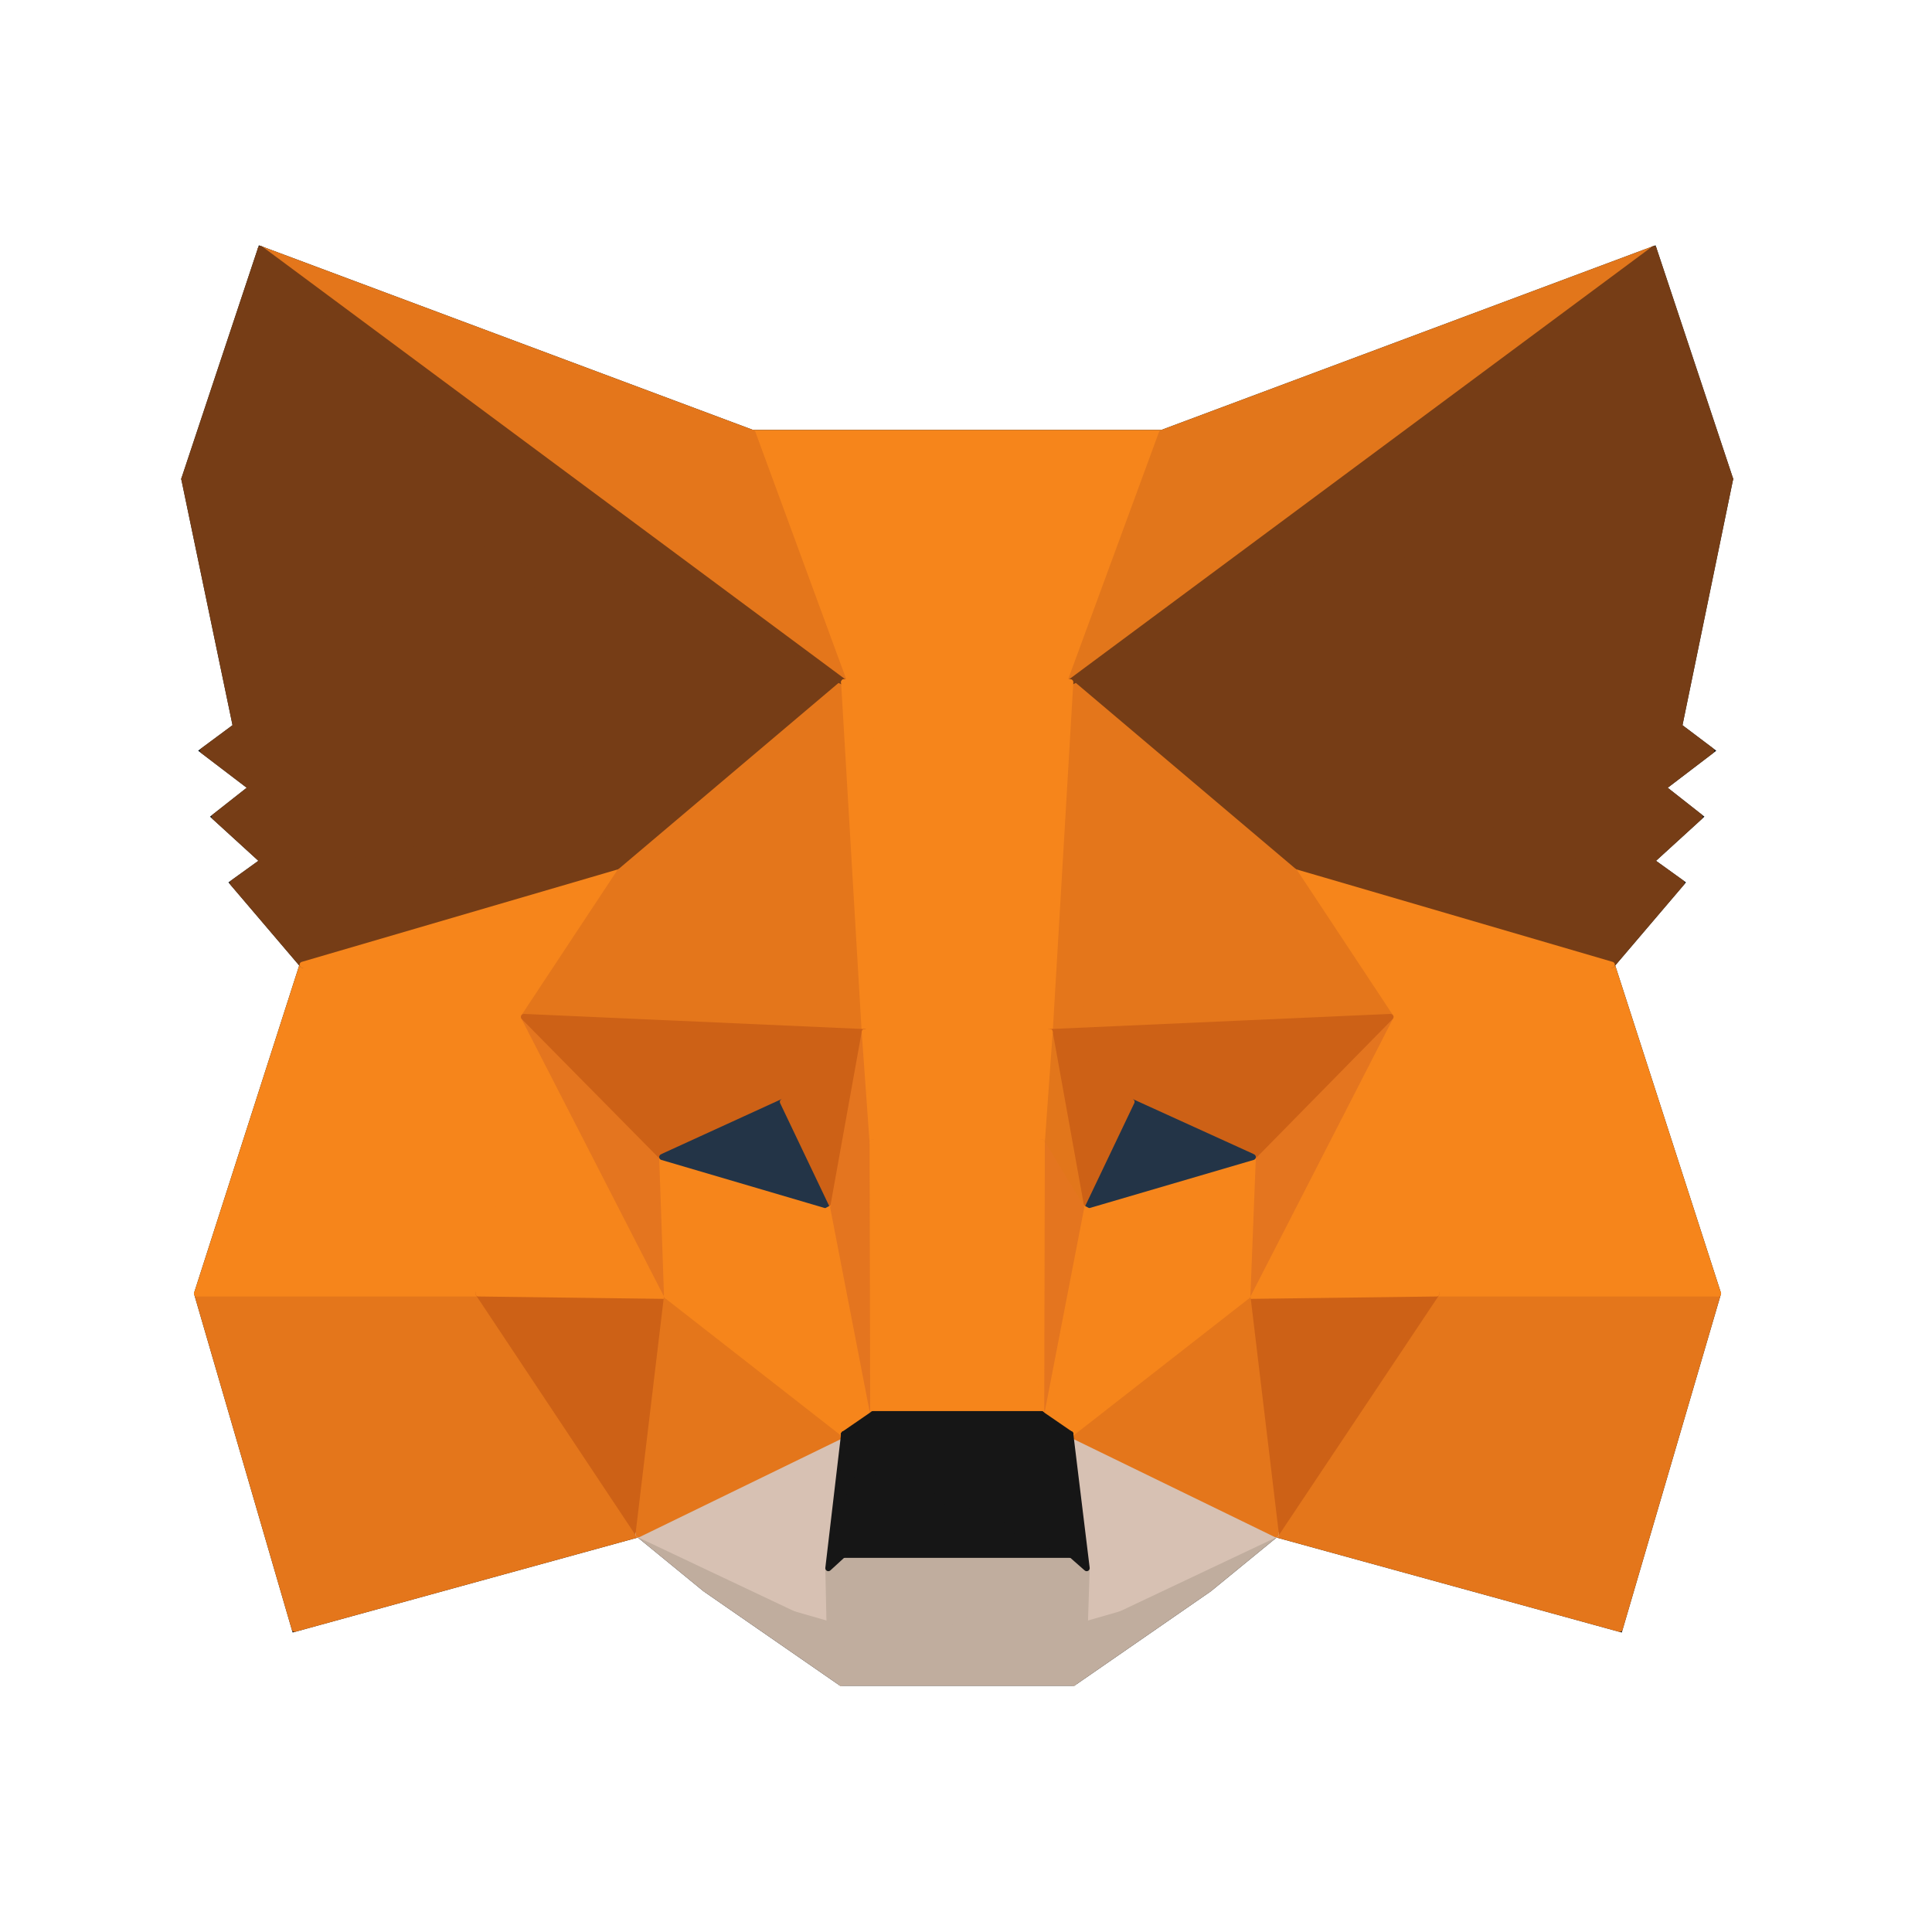
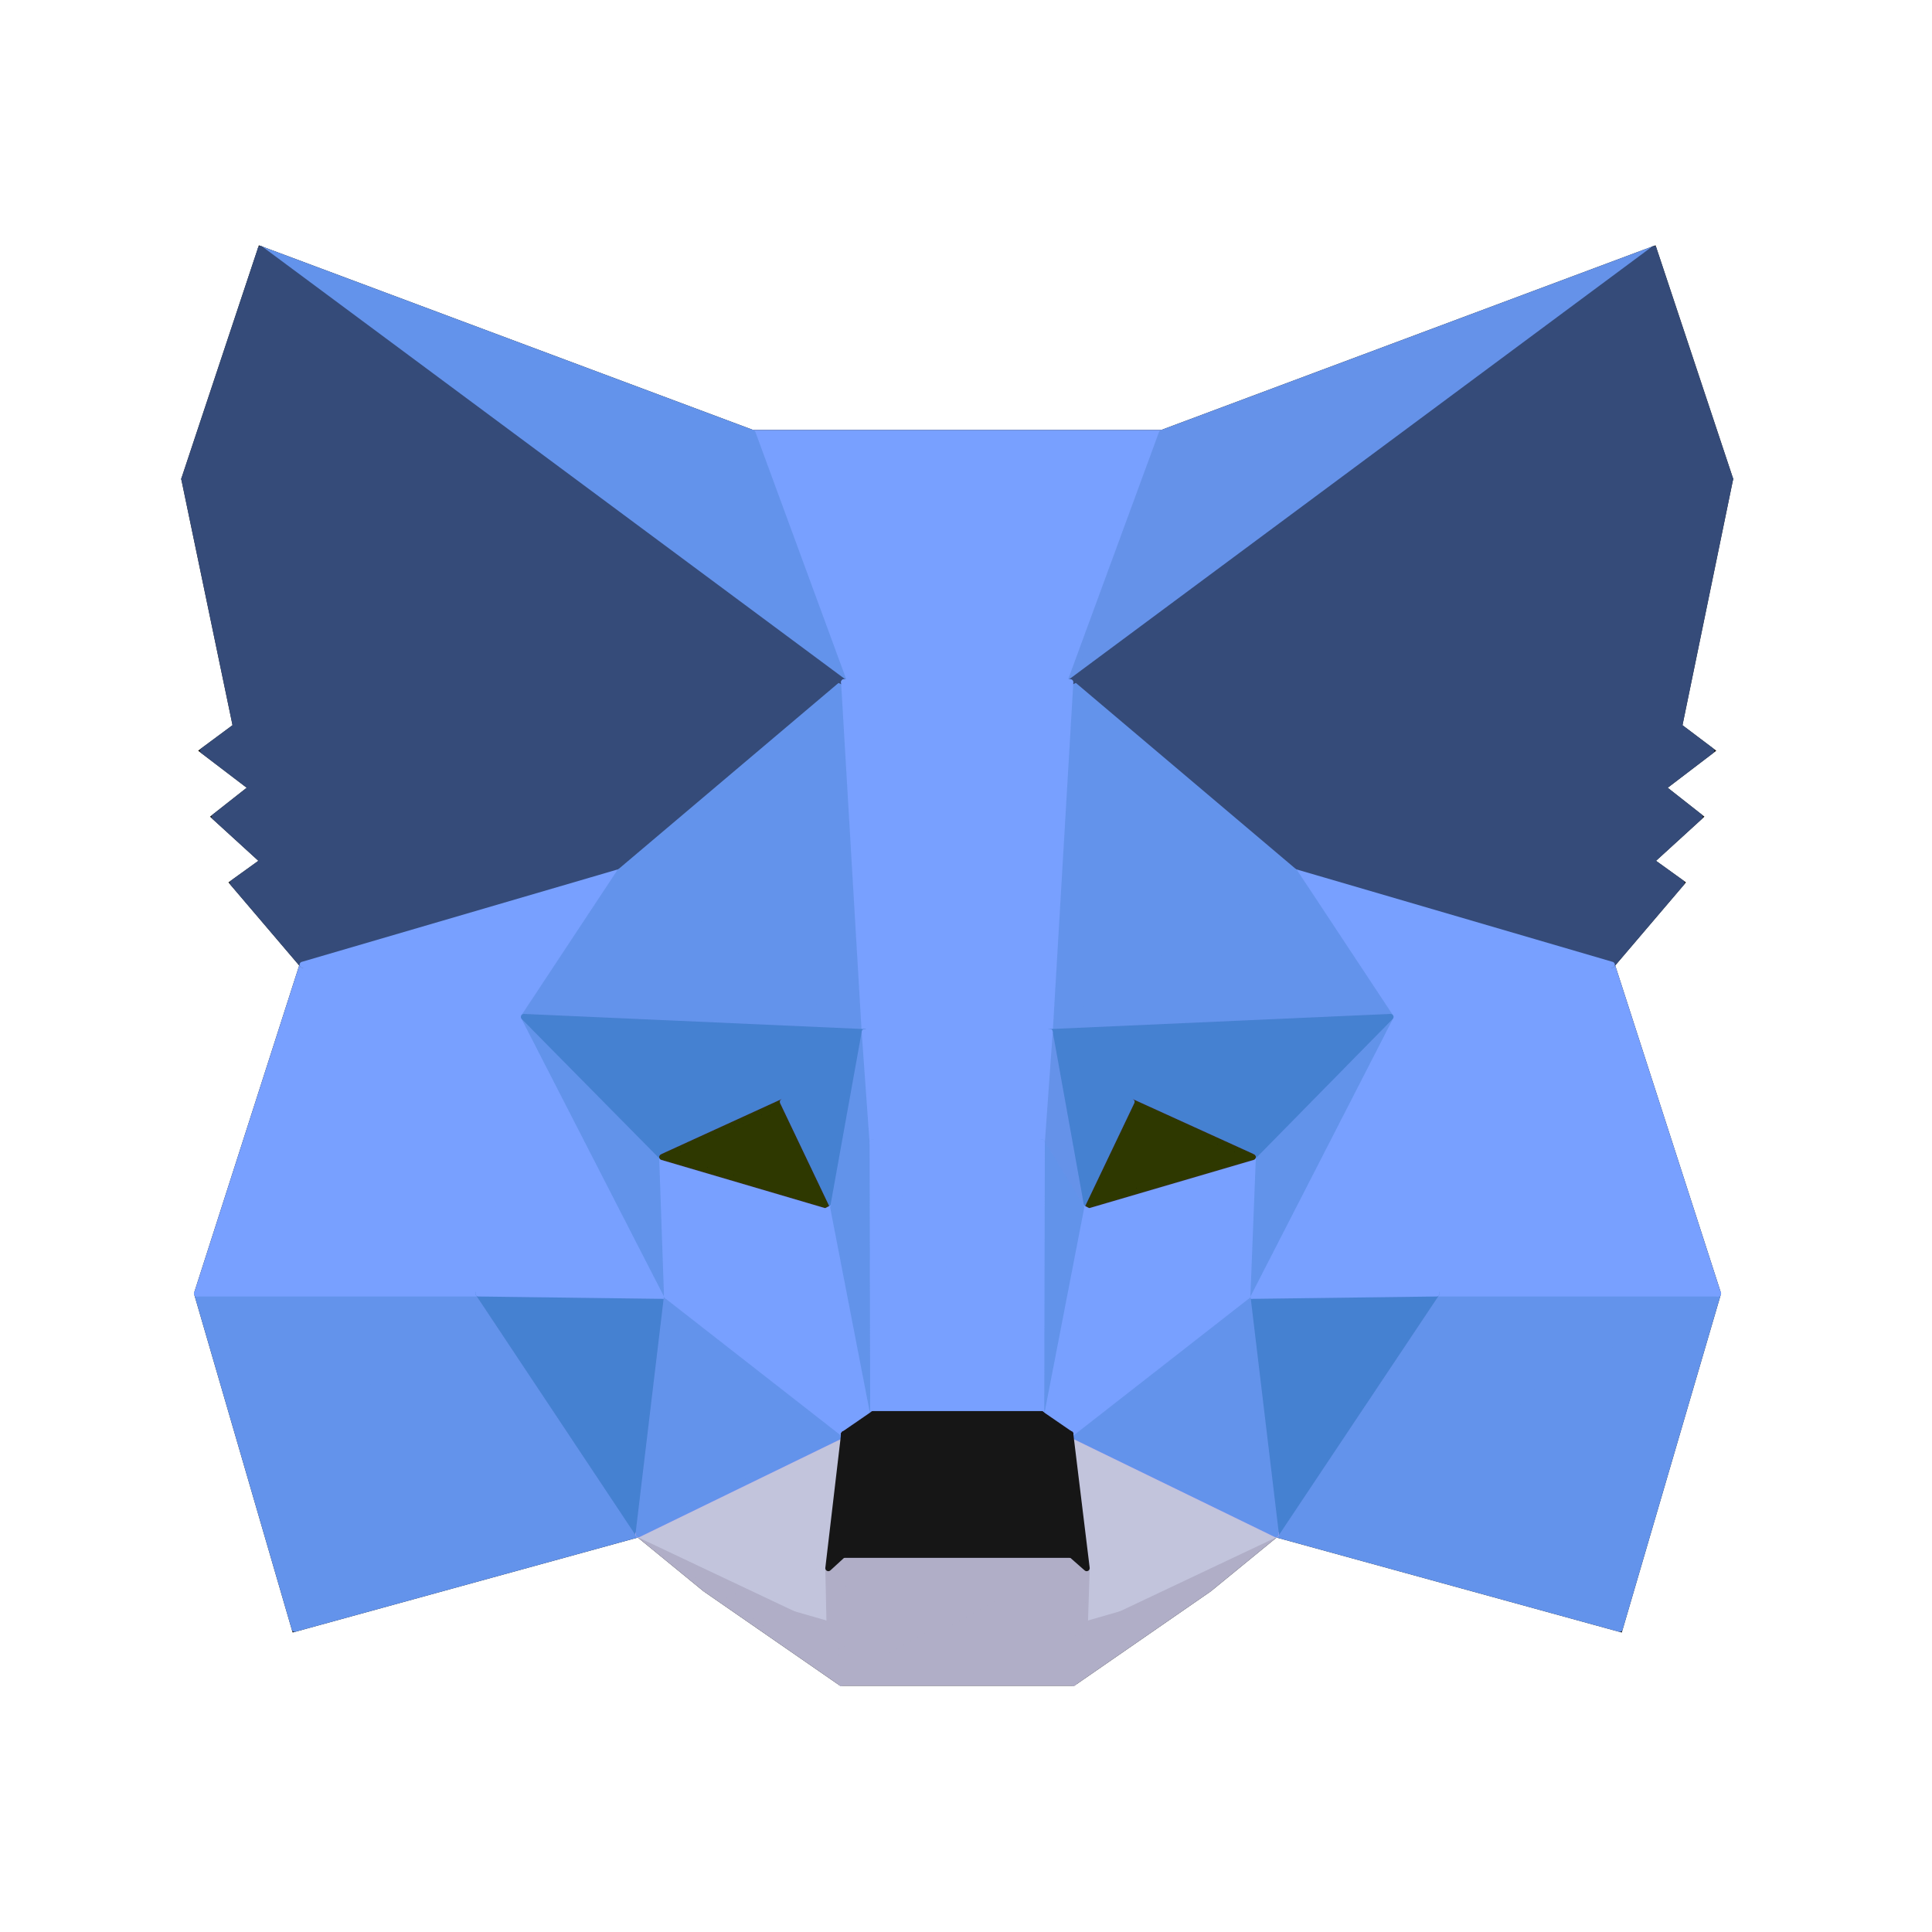
<svg xmlns="http://www.w3.org/2000/svg" version="1.1" id="Layer_1" x="0px" y="0px" viewBox="0 0 318.6 318.6" style="enable-background:new 0 0 318.6 318.6;" xml:space="preserve">
  <style type="text/css">
	.st0{fill:#161616;stroke:#161616;}
	.st1{fill:#E4761B;stroke:#E4761B;stroke-linecap:round;stroke-linejoin:round;}
	.st2{fill:#763D16;stroke:#763D16;stroke-linecap:round;stroke-linejoin:round;}
	.st3{fill:#F6851B;stroke:#F6851B;stroke-linecap:round;stroke-linejoin:round;}
	.st4{fill:#E2761B;stroke:#E2761B;stroke-linecap:round;stroke-linejoin:round;}
	.st5{fill:#CD6116;stroke:#CD6116;stroke-linecap:round;stroke-linejoin:round;}
	.st6{fill:#C0AD9E;stroke:#C0AD9E;stroke-linecap:round;stroke-linejoin:round;}
	.st7{fill:#D7C1B3;stroke:#D7C1B3;stroke-linecap:round;stroke-linejoin:round;}
	.st8{fill:#E4751F;stroke:#E4751F;stroke-linecap:round;stroke-linejoin:round;}
	.st9{fill:#233447;stroke:#233447;stroke-linecap:round;stroke-linejoin:round;}
	.st10{fill:#161616;stroke:#161616;stroke-linecap:round;stroke-linejoin:round;}
</style>
-   <polygon class="st0" points="277.3,145.6 272.3,142 280.3,134.7 274.2,129.9 282.2,123.8 276.9,119.8 285.3,79 272.7,41.1   191.6,71.4 124.1,71.4 43,41.1 30.4,79 38.9,119.8 33.5,123.8 41.5,129.9 35.4,134.7 43.4,142 38.4,145.6 49.9,159.1 32.5,213.3   48.6,268.6 105.3,253 116.3,262 138.7,277.5 177,277.5 199.4,262 210.4,253 267.1,268.6 283.3,213.3 265.8,159.1 " />
-   <g>
+   <polygon class="st0" points="277.3,145.6 272.3,142 280.3,134.7 274.2,129.9 282.2,123.8 276.9,119.8 285.3,79 272.7,41.1  191.6,71.4 124.1,71.4 43,41.1 30.4,79 38.9,119.8 33.5,123.8 41.5,129.9 35.4,134.7 43.4,142 38.4,145.6 49.9,159.1 32.5,213.3  48.6,268.6 105.3,253 116.3,262 138.7,277.5 177,277.5 199.4,262 210.4,253 267.1,268.6 283.3,213.3 265.8,159.1 " />
+   <g filter="url(#hueRotate)">
    <polygon class="st1" points="105.3,253 48.6,268.6 32.5,213.3  " />
    <polygon class="st1" points="283.3,213.3 267.1,268.6 210.4,253  " />
    <polygon class="st2" points="265.8,159.1 213.5,143.8 231.8,139  " />
    <polygon class="st2" points="49.9,159.1 84,139 102.2,143.8  " />
    <polygon class="st2" points="43.4,142 41.5,129.9 84,139  " />
    <polygon class="st2" points="272.3,142 231.8,139 274.2,129.9  " />
    <polygon class="st2" points="272.3,142 265.8,159.1 231.8,139  " />
    <polygon class="st2" points="43.4,142 84,139 49.9,159.1  " />
    <polygon class="st2" points="231.8,139 276.9,119.8 274.2,129.9  " />
    <polygon class="st2" points="84,139 41.5,129.9 38.9,119.8  " />
    <polygon class="st3" points="124.1,71.4 191.6,71.4 176.5,112.5  " />
    <polygon class="st3" points="176.5,112.5 139.2,112.5 124.1,71.4  " />
    <polygon class="st2" points="276.9,119.8 231.8,139 231,87.4  " />
    <polygon class="st2" points="102.2,143.8 84,139 84.7,87.4  " />
    <polygon class="st2" points="84.7,87.4 84,139 38.9,119.8  " />
    <polygon class="st2" points="231,87.4 231.8,139 213.5,143.8  " />
    <polygon class="st1" points="139.2,112.5 43,41.1 124.1,71.4  " />
    <polygon class="st4" points="272.7,41.1 176.5,112.5 191.6,71.4  " />
    <polygon class="st1" points="210.4,253 236.9,213.3 283.3,213.3  " />
    <polygon class="st1" points="32.5,213.3 78.9,213.3 105.3,253  " />
    <polygon class="st3" points="229.3,167.7 283.3,213.3 236.9,213.3  " />
    <polygon class="st3" points="86.4,167.7 32.5,213.3 49.9,159.1  " />
    <polygon class="st3" points="78.9,213.3 32.5,213.3 86.4,167.7  " />
    <polygon class="st3" points="229.3,167.7 265.8,159.1 283.3,213.3  " />
    <polygon class="st2" points="84.7,87.4 139.2,112.5 102.2,143.8  " />
    <polygon class="st2" points="213.5,143.8 176.5,112.5 231,87.4  " />
    <polygon class="st2" points="265.8,159.1 272.3,142 277.3,145.6  " />
    <polygon class="st2" points="49.9,159.1 38.4,145.6 43.4,142  " />
    <polygon class="st2" points="272.3,142 274.2,129.9 280.3,134.7  " />
    <polygon class="st2" points="43.4,142 35.4,134.7 41.5,129.9  " />
    <polygon class="st2" points="33.5,123.8 38.9,119.8 41.5,129.9  " />
    <polygon class="st2" points="282.2,123.8 274.2,129.9 276.9,119.8  " />
    <polygon class="st3" points="49.9,159.1 102.2,143.8 86.4,167.7  " />
    <polygon class="st3" points="265.8,159.1 229.3,167.7 213.5,143.8  " />
    <polygon class="st2" points="38.9,119.8 30.4,79 84.7,87.4  " />
    <polygon class="st2" points="231,87.4 285.3,79 276.9,119.8  " />
    <polygon class="st1" points="102.2,143.8 139.2,112.5 142.6,170.2  " />
    <polygon class="st1" points="213.5,143.8 229.3,167.7 173.1,170.2  " />
    <polygon class="st1" points="173.1,170.2 176.5,112.5 213.5,143.8  " />
    <polygon class="st1" points="142.6,170.2 86.4,167.7 102.2,143.8  " />
    <polygon class="st2" points="272.7,41.1 285.3,79 231,87.4  " />
    <polygon class="st2" points="43,41.1 139.2,112.5 84.7,87.4  " />
    <polygon class="st2" points="231,87.4 176.5,112.5 272.7,41.1  " />
    <polygon class="st2" points="84.7,87.4 30.4,79 43,41.1  " />
    <polygon class="st5" points="105.3,253 78.9,213.3 110,213.7  " />
    <polygon class="st5" points="210.4,253 205.7,213.7 236.9,213.3  " />
    <polygon class="st3" points="173.1,170.2 142.6,170.2 139.2,112.5  " />
    <polygon class="st3" points="139.2,112.5 176.5,112.5 173.1,170.2  " />
    <polygon class="st6" points="116.3,262 105.3,253 136.8,267.9  " />
    <polygon class="st6" points="178.9,267.9 210.4,253 199.4,262  " />
    <polygon class="st7" points="136.6,258.6 136.8,267.9 105.3,253  " />
    <polygon class="st7" points="179.2,258.6 210.4,253 178.9,267.9  " />
    <polygon class="st3" points="86.4,167.7 110,213.7 78.9,213.3  " />
    <polygon class="st3" points="236.9,213.3 205.7,213.7 229.3,167.7  " />
    <polygon class="st8" points="86.4,167.7 109.2,190.8 110,213.7  " />
    <polygon class="st8" points="229.3,167.7 205.7,213.7 206.6,190.8  " />
    <polygon class="st7" points="105.3,253 139.2,236.5 136.6,258.6  " />
    <polygon class="st7" points="210.4,253 179.2,258.6 176.5,236.5  " />
    <polygon class="st1" points="139.2,236.5 105.3,253 110,213.7  " />
    <polygon class="st1" points="176.5,236.5 205.7,213.7 210.4,253  " />
    <polygon class="st5" points="173.1,170.2 229.3,167.7 206.6,190.8  " />
    <polygon class="st5" points="109.2,190.8 86.4,167.7 142.6,170.2  " />
    <polygon class="st5" points="142.6,170.2 129.1,181.7 109.2,190.8  " />
    <polygon class="st5" points="206.6,190.8 186.6,181.7 173.1,170.2  " />
    <polygon class="st3" points="205.7,213.7 178.3,199.1 206.6,190.8  " />
    <polygon class="st3" points="110,213.7 109.2,190.8 137.4,199.1  " />
    <polygon class="st9" points="137.4,199.1 109.2,190.8 129.1,181.7  " />
    <polygon class="st9" points="178.3,199.1 186.6,181.7 206.6,190.8  " />
    <polygon class="st5" points="186.6,181.7 178.3,199.1 173.1,170.2  " />
    <polygon class="st5" points="129.1,181.7 142.6,170.2 137.4,199.1  " />
    <polygon class="st6" points="199.4,262 177,277.5 178.9,267.9  " />
    <polygon class="st6" points="136.8,267.9 138.7,277.5 116.3,262  " />
    <polygon class="st4" points="178.3,199.1 171.8,188.4 173.1,170.2  " />
    <polygon class="st8" points="137.4,199.1 142.6,170.2 143.9,188.4  " />
    <polygon class="st3" points="173.1,170.2 171.8,188.4 143.9,188.4  " />
    <polygon class="st3" points="143.9,188.4 142.6,170.2 173.1,170.2  " />
    <polygon class="st3" points="178.3,199.1 205.7,213.7 176.5,236.5  " />
    <polygon class="st3" points="139.2,236.5 110,213.7 137.4,199.1  " />
    <polygon class="st3" points="137.4,199.1 144,233.2 139.2,236.5  " />
    <polygon class="st3" points="176.5,236.5 171.7,233.2 178.3,199.1  " />
    <polygon class="st8" points="171.8,188.4 178.3,199.1 171.7,233.2  " />
    <polygon class="st8" points="143.9,188.4 144,233.2 137.4,199.1  " />
    <polygon class="st3" points="143.9,188.4 171.8,188.4 171.7,233.2  " />
    <polygon class="st3" points="171.7,233.2 144,233.2 143.9,188.4  " />
    <polygon class="st6" points="179.2,258.6 178.9,267.9 177,277.5  " />
    <polygon class="st6" points="138.7,277.5 136.8,267.9 136.6,258.6  " />
    <polygon class="st6" points="136.6,258.6 139,256.4 138.7,277.5  " />
    <polygon class="st6" points="177,277.5 176.7,256.4 179.2,258.6  " />
    <polygon class="st6" points="138.7,277.5 139,256.4 176.7,256.4  " />
    <polygon class="st6" points="176.7,256.4 177,277.5 138.7,277.5  " />
    <polygon class="st10" points="176.5,236.5 179.2,258.6 176.7,256.4  " />
    <polygon class="st10" points="139,256.4 136.6,258.6 139.2,236.5  " />
    <polygon class="st10" points="139.2,236.5 140.7,241.2 139,256.4  " />
    <polygon class="st10" points="176.7,256.4 175,241.2 176.5,236.5  " />
    <polygon class="st10" points="143.7,237.7 140.7,241.2 139.2,236.5  " />
    <polygon class="st10" points="176.5,236.5 175,241.2 172,237.7  " />
    <polygon class="st10" points="172,237.7 171.7,233.2 176.5,236.5  " />
    <polygon class="st10" points="139.2,236.5 144,233.2 143.7,237.7  " />
    <polygon class="st10" points="171.7,233.2 172,237.7 143.7,237.7  " />
    <polygon class="st10" points="143.7,237.7 144,233.2 171.7,233.2  " />
    <polygon class="st10" points="140.7,241.2 175,241.2 176.7,256.4  " />
    <polygon class="st10" points="176.7,256.4 139,256.4 140.7,241.2  " />
    <polygon class="st10" points="140.7,241.2 143.7,237.7 172,237.7  " />
    <polygon class="st10" points="172,237.7 175,241.2 140.7,241.2  " />
  </g>
+   <filter id="hueRotate">
+     <feColorMatrix type="hueRotate" values="222" />
+   </filter>
</svg>
